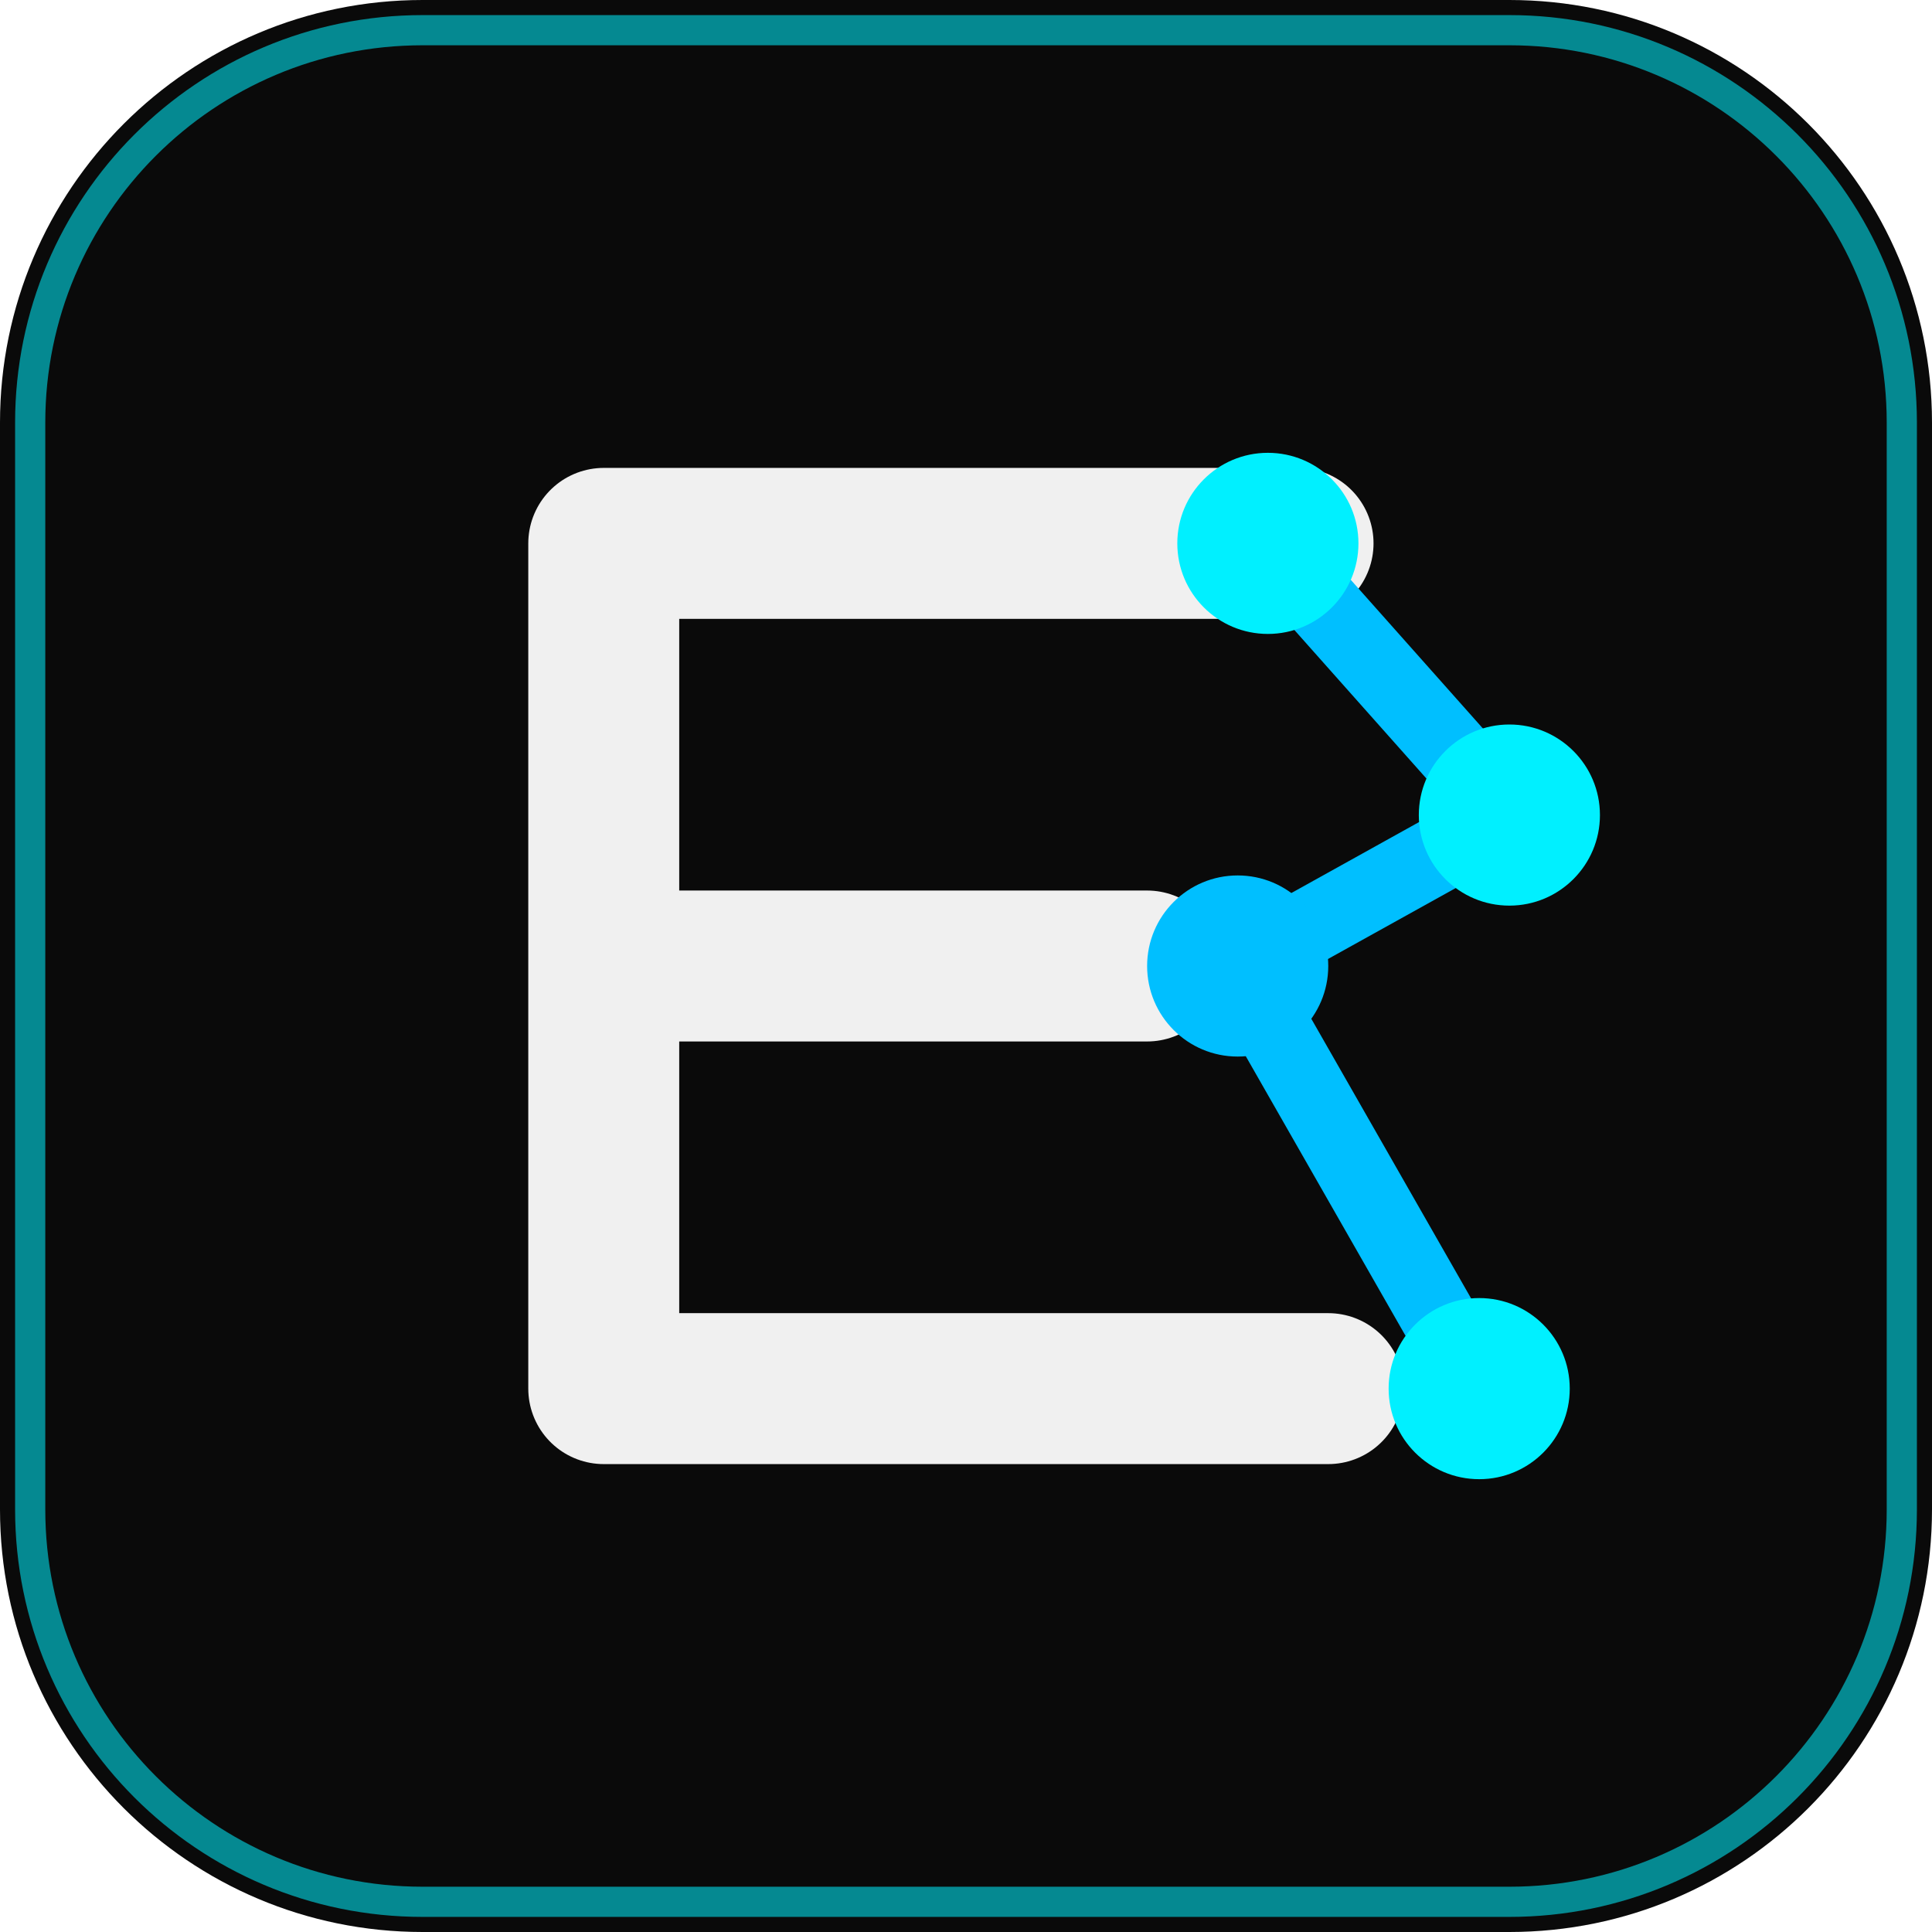
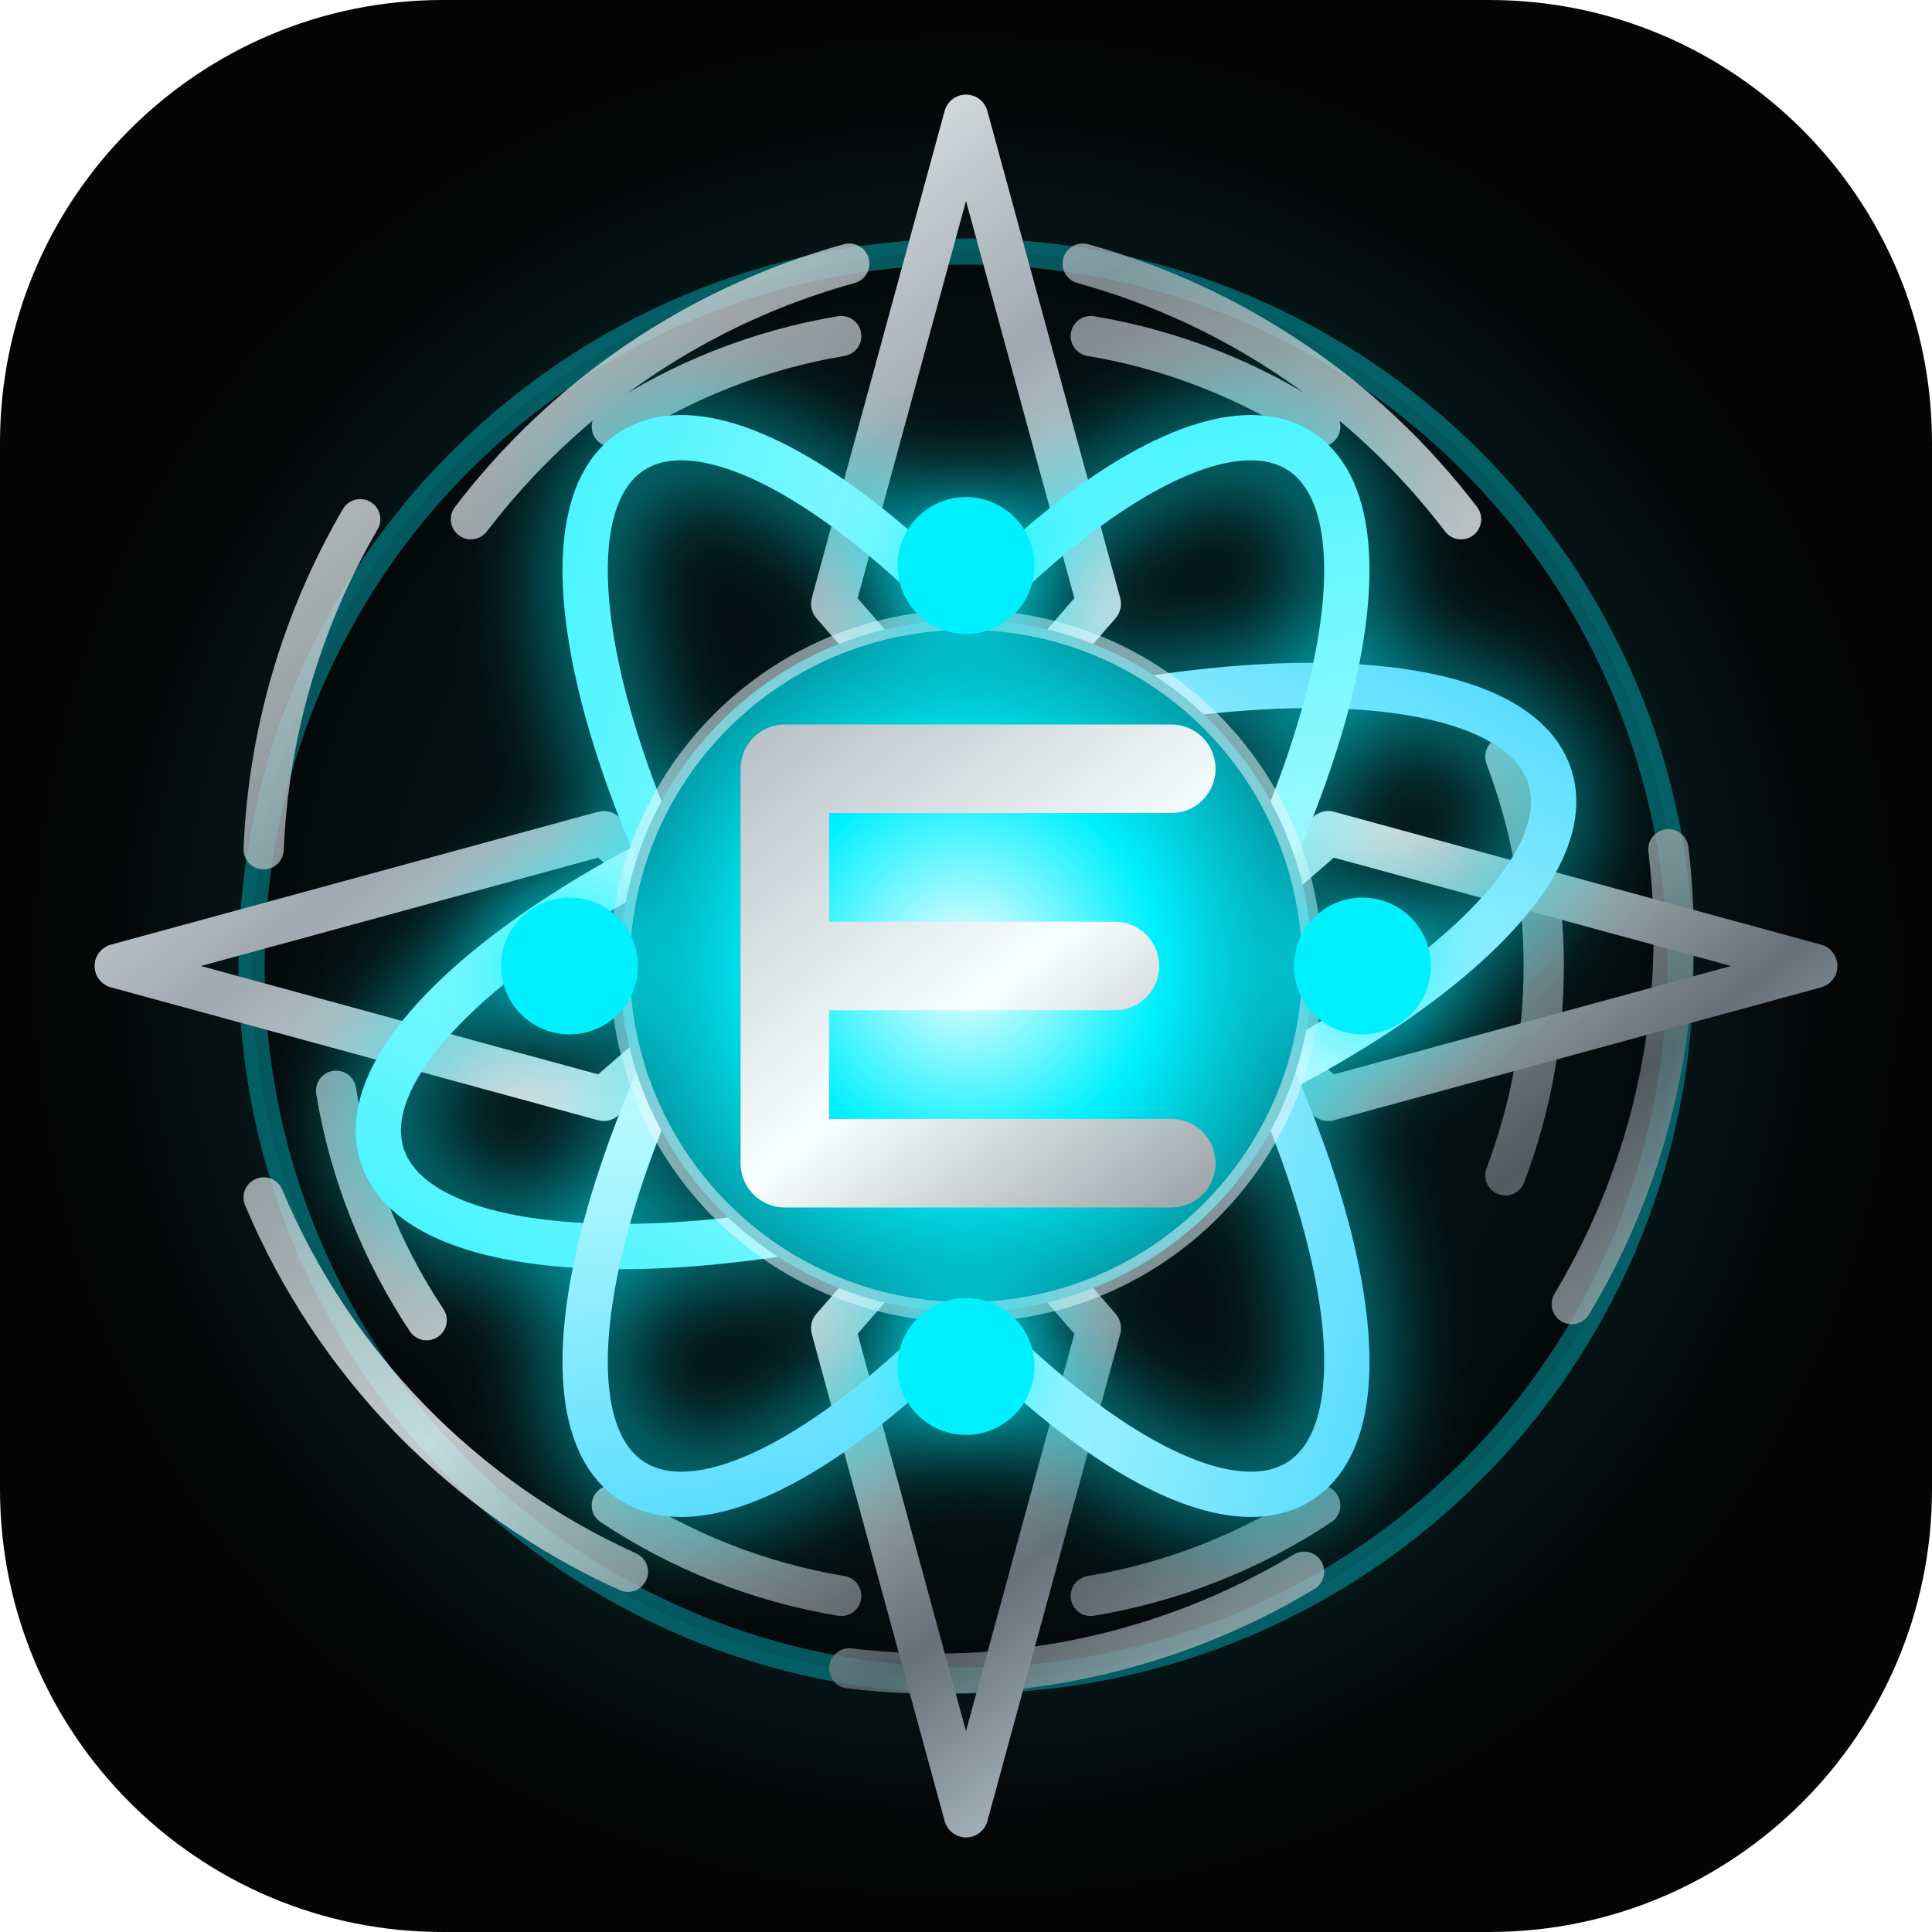
- <svg xmlns="http://www.w3.org/2000/svg" fill="none" viewBox="0 0 64 64">
-   <rect width="64" height="64" rx="14" fill="#0A0A0A" />
-   <rect x="1" y="1" width="62" height="62" rx="13" stroke="#00F0FF" stroke-opacity=".55" />
-   <path d="M20 18h23M20 32h18M20 46h24M20 18v28" stroke="#F0F0F0" stroke-width="5" stroke-linecap="round" stroke-linejoin="round" />
-   <path d="M42 18l8 9-9 5 8 14" stroke="#00BFFF" stroke-width="2.5" stroke-linecap="round" stroke-linejoin="round" />
-   <circle cx="42" cy="18" r="3" fill="#00F0FF" />
-   <circle cx="50" cy="27" r="3" fill="#00F0FF" />
-   <circle cx="41" cy="32" r="3" fill="#00BFFF" />
-   <circle cx="49" cy="46" r="3" fill="#00F0FF" />
+ <svg xmlns="http://www.w3.org/2000/svg" fill="none" viewBox="0 0 96 96">
+   <defs>
+     <linearGradient id="metal" x1="20" x2="76" y1="13" y2="83" gradientUnits="userSpaceOnUse">
+       <stop stop-color="#FFFFFF" />
+       <stop offset="0.25" stop-color="#9FAAB0" />
+       <stop offset="0.52" stop-color="#F8FFFF" />
+       <stop offset="0.78" stop-color="#657176" />
+       <stop offset="1" stop-color="#EAF9FF" />
+     </linearGradient>
+     <linearGradient id="cyan" x1="15" x2="81" y1="78" y2="18" gradientUnits="userSpaceOnUse">
+       <stop stop-color="#00F0FF" />
+       <stop offset="0.55" stop-color="#B9FBFF" />
+       <stop offset="1" stop-color="#00BFFF" />
+     </linearGradient>
+     <radialGradient id="core" cx="0" cy="0" r="1" gradientTransform="matrix(0 28 -28 0 48 48)" gradientUnits="userSpaceOnUse">
+       <stop stop-color="#F8FFFF" />
+       <stop offset="0.34" stop-color="#00F0FF" />
+       <stop offset="1" stop-color="#05242C" />
+     </radialGradient>
+     <filter id="glow" x="-35%" y="-35%" width="170%" height="170%" color-interpolation-filters="sRGB">
+       <feGaussianBlur stdDeviation="2.4" result="blur" />
+       <feColorMatrix in="blur" type="matrix" values="0 0 0 0 0 0 0 0 0 0.94 0 0 0 0 1 0 0 0 0.92 0" result="cyanBlur" />
+       <feMerge>
+         <feMergeNode in="cyanBlur" />
+         <feMergeNode in="SourceGraphic" />
+       </feMerge>
+     </filter>
+     <filter id="softGlow" x="-50%" y="-50%" width="200%" height="200%">
+       <feGaussianBlur stdDeviation="6" />
+     </filter>
+   </defs>
+   <rect width="96" height="96" rx="22" fill="#050505" />
+   <circle cx="48" cy="48" r="34" fill="#00F0FF" opacity="0.18" filter="url(#softGlow)" />
+   <circle cx="48" cy="48" r="35.5" fill="rgba(5, 5, 5, 0.72)" stroke="#00F0FF" stroke-opacity="0.34" stroke-width="1.3" />
+   <g stroke="url(#metal)" stroke-linejoin="round" stroke-width="2.2">
+     <path d="M48 5.8 54.6 30 48 37.6 41.4 30 48 5.8Z" />
+     <path d="M48 90.2 41.4 66 48 58.4 54.6 66 48 90.2Z" />
+     <path d="M5.8 48 30 41.4 37.6 48 30 54.6 5.8 48Z" />
+     <path d="M90.2 48 66 54.6 58.4 48 66 41.4 90.2 48Z" />
+   </g>
+   <g stroke="url(#metal)" stroke-linecap="round" stroke-width="2" opacity="0.78">
+     <path d="M23.4 25.8A35.5 35.5 0 0 1 42.2 13.1" />
+     <path d="M53.8 13.1a35.5 35.5 0 0 1 18.8 12.7" />
+     <path d="M82.9 42.2a35.5 35.5 0 0 1-4.8 22.6" />
+     <path d="M64.8 78.1a35.5 35.5 0 0 1-22.6 4.8" />
+     <path d="M31.2 78.1a35.5 35.5 0 0 1-18.1-18.6" />
+     <path d="M13.1 42.2a35.5 35.5 0 0 1 4.8-16.4" />
+     <path d="M30.4 21.2a29.3 29.3 0 0 1 11.4-4.5" />
+     <path d="M54.2 16.7a29.3 29.3 0 0 1 11.4 4.5" />
+     <path d="M74.8 37.6a29.3 29.3 0 0 1 0 20.8" />
+     <path d="M65.6 74.8a29.3 29.3 0 0 1-11.4 4.5" />
+     <path d="M41.8 79.3a29.3 29.3 0 0 1-11.4-4.5" />
+     <path d="M21.2 65.6a29.3 29.3 0 0 1-4.5-11.4" />
+   </g>
+   <g stroke="url(#cyan)" stroke-linecap="round" stroke-width="2.25" filter="url(#glow)">
+     <ellipse cx="48" cy="48" rx="30.5" ry="10.8" transform="rotate(-18 48 48)" />
+     <ellipse cx="48" cy="48" rx="30.5" ry="10.8" transform="rotate(57 48 48)" />
+     <ellipse cx="48" cy="48" rx="30.5" ry="10.8" transform="rotate(123 48 48)" />
+   </g>
+   <circle cx="48" cy="48" r="17.2" fill="url(#core)" stroke="#EAF9FF" stroke-opacity="0.54" stroke-width="1" />
+   <path d="M39 38.2h19.2M39 48h16.4M39 57.8h19.2M39 38.2v19.6" stroke="url(#metal)" stroke-width="4.4" stroke-linecap="round" stroke-linejoin="round" />
+   <g fill="#00F0FF" filter="url(#glow)">
+     <circle cx="48" cy="28.1" r="3.4" />
+     <circle cx="67.7" cy="48" r="3.4" />
+     <circle cx="48" cy="67.9" r="3.4" />
+     <circle cx="28.3" cy="48" r="3.4" />
+   </g>
</svg>
